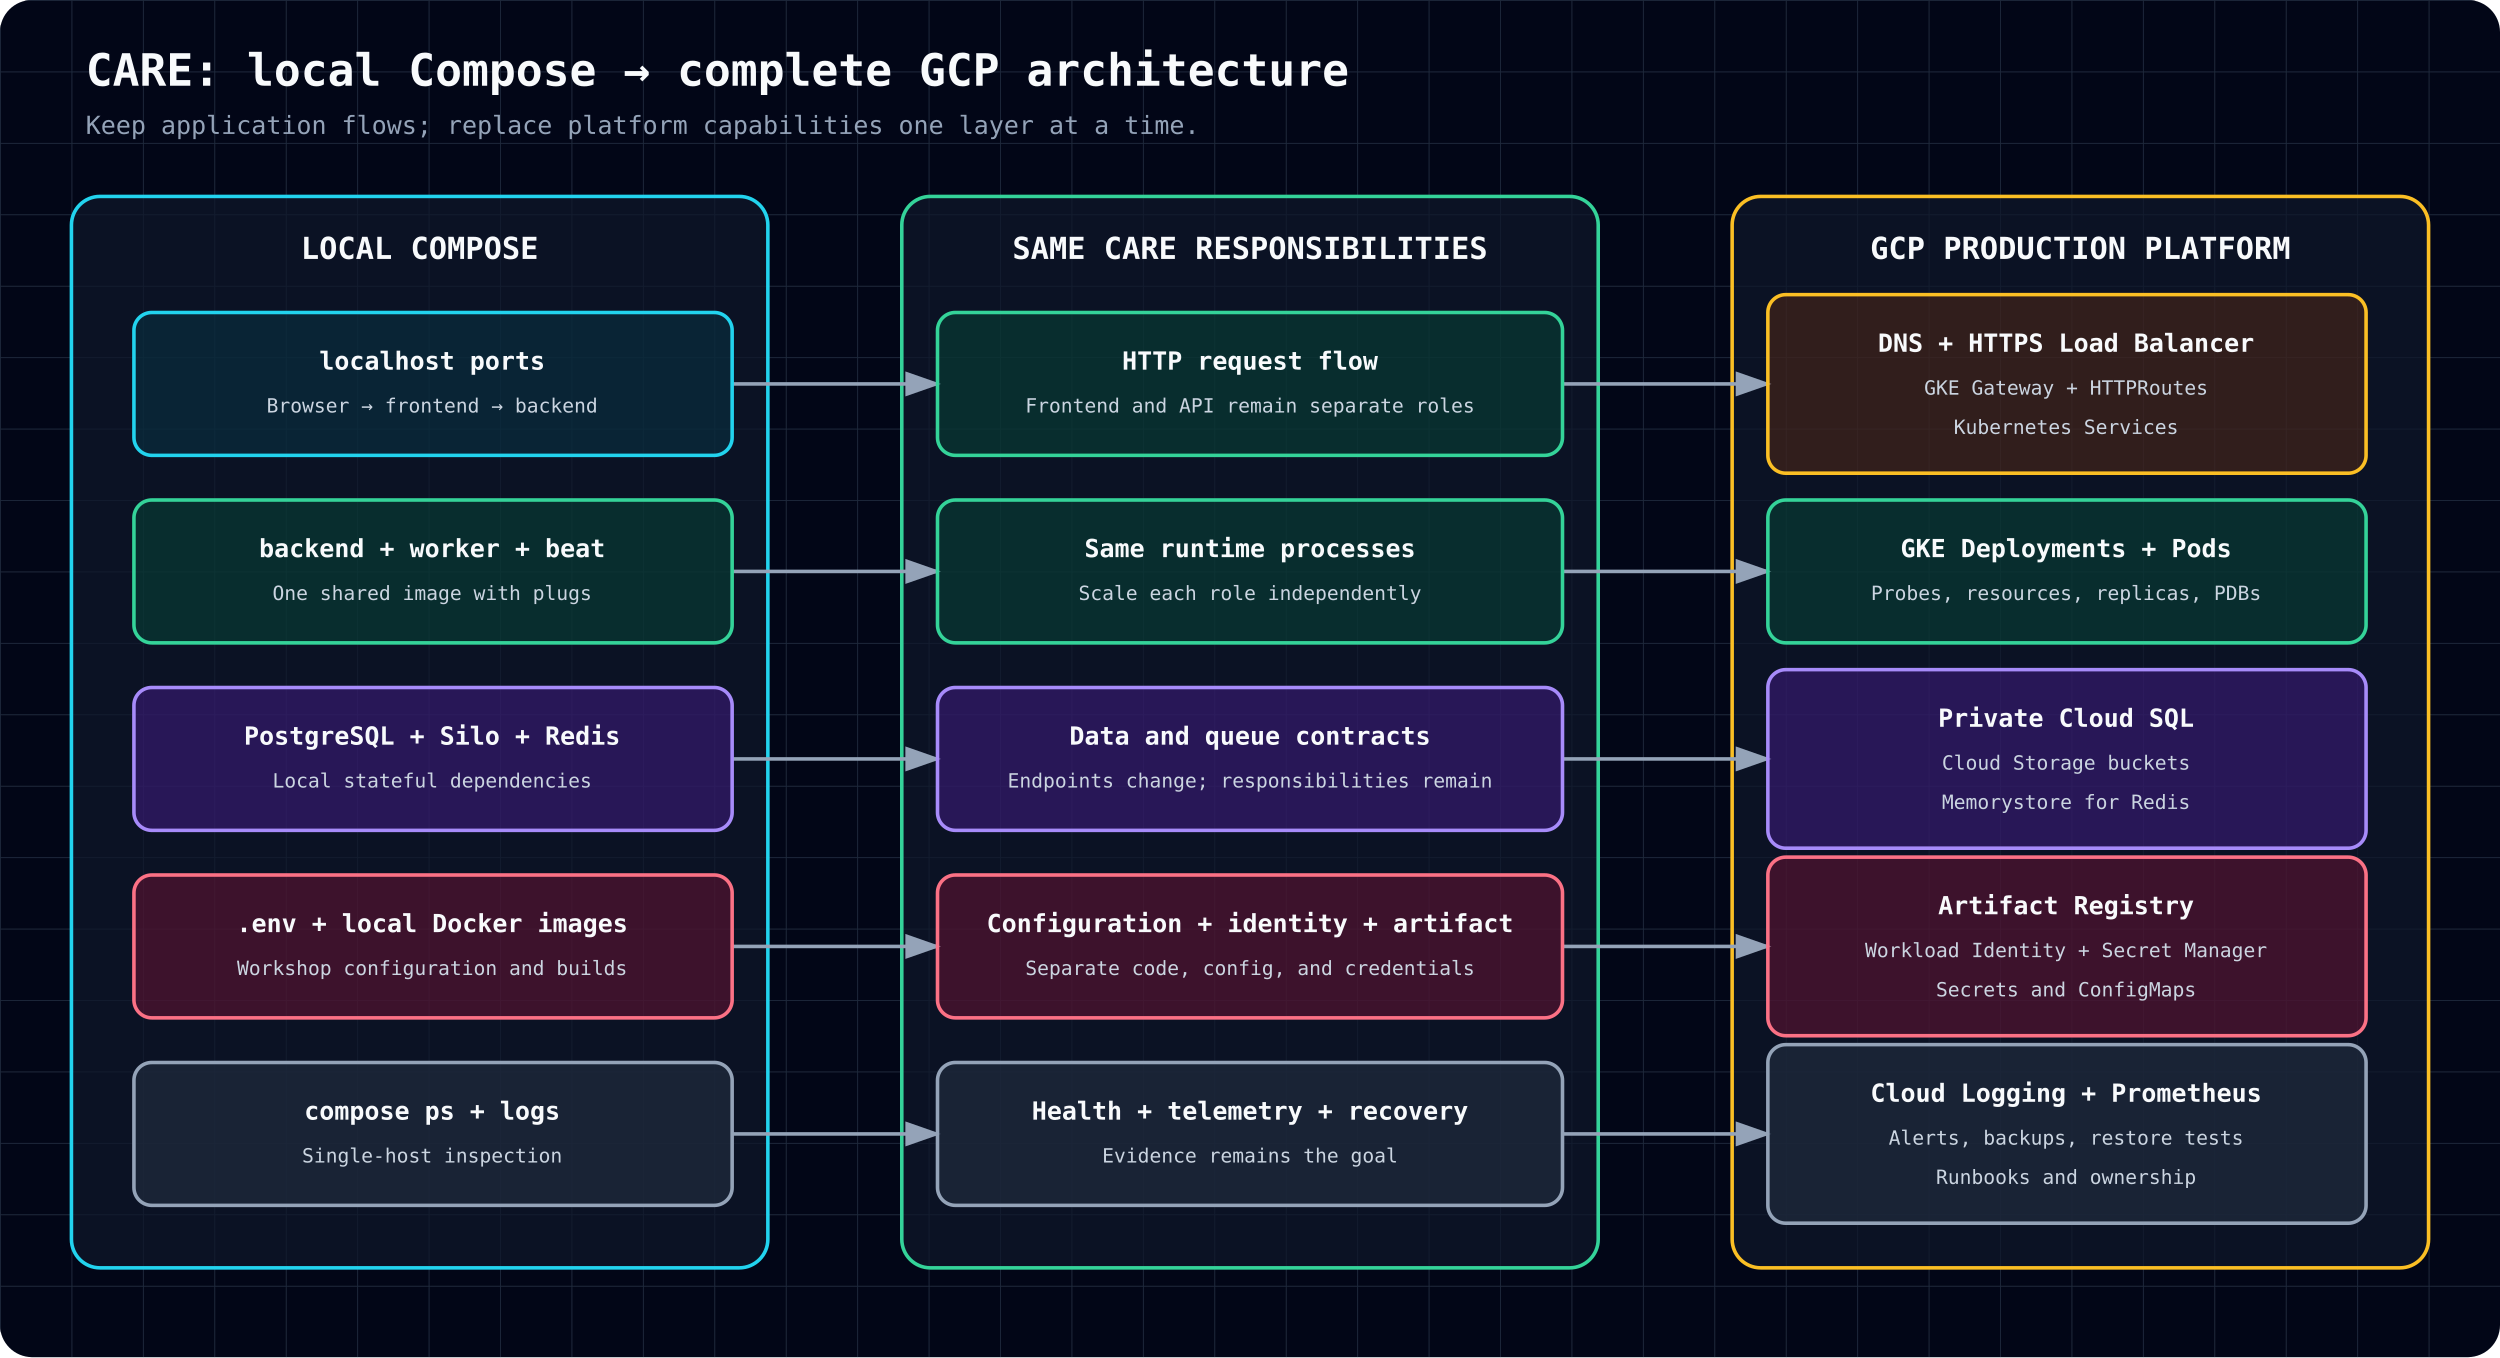
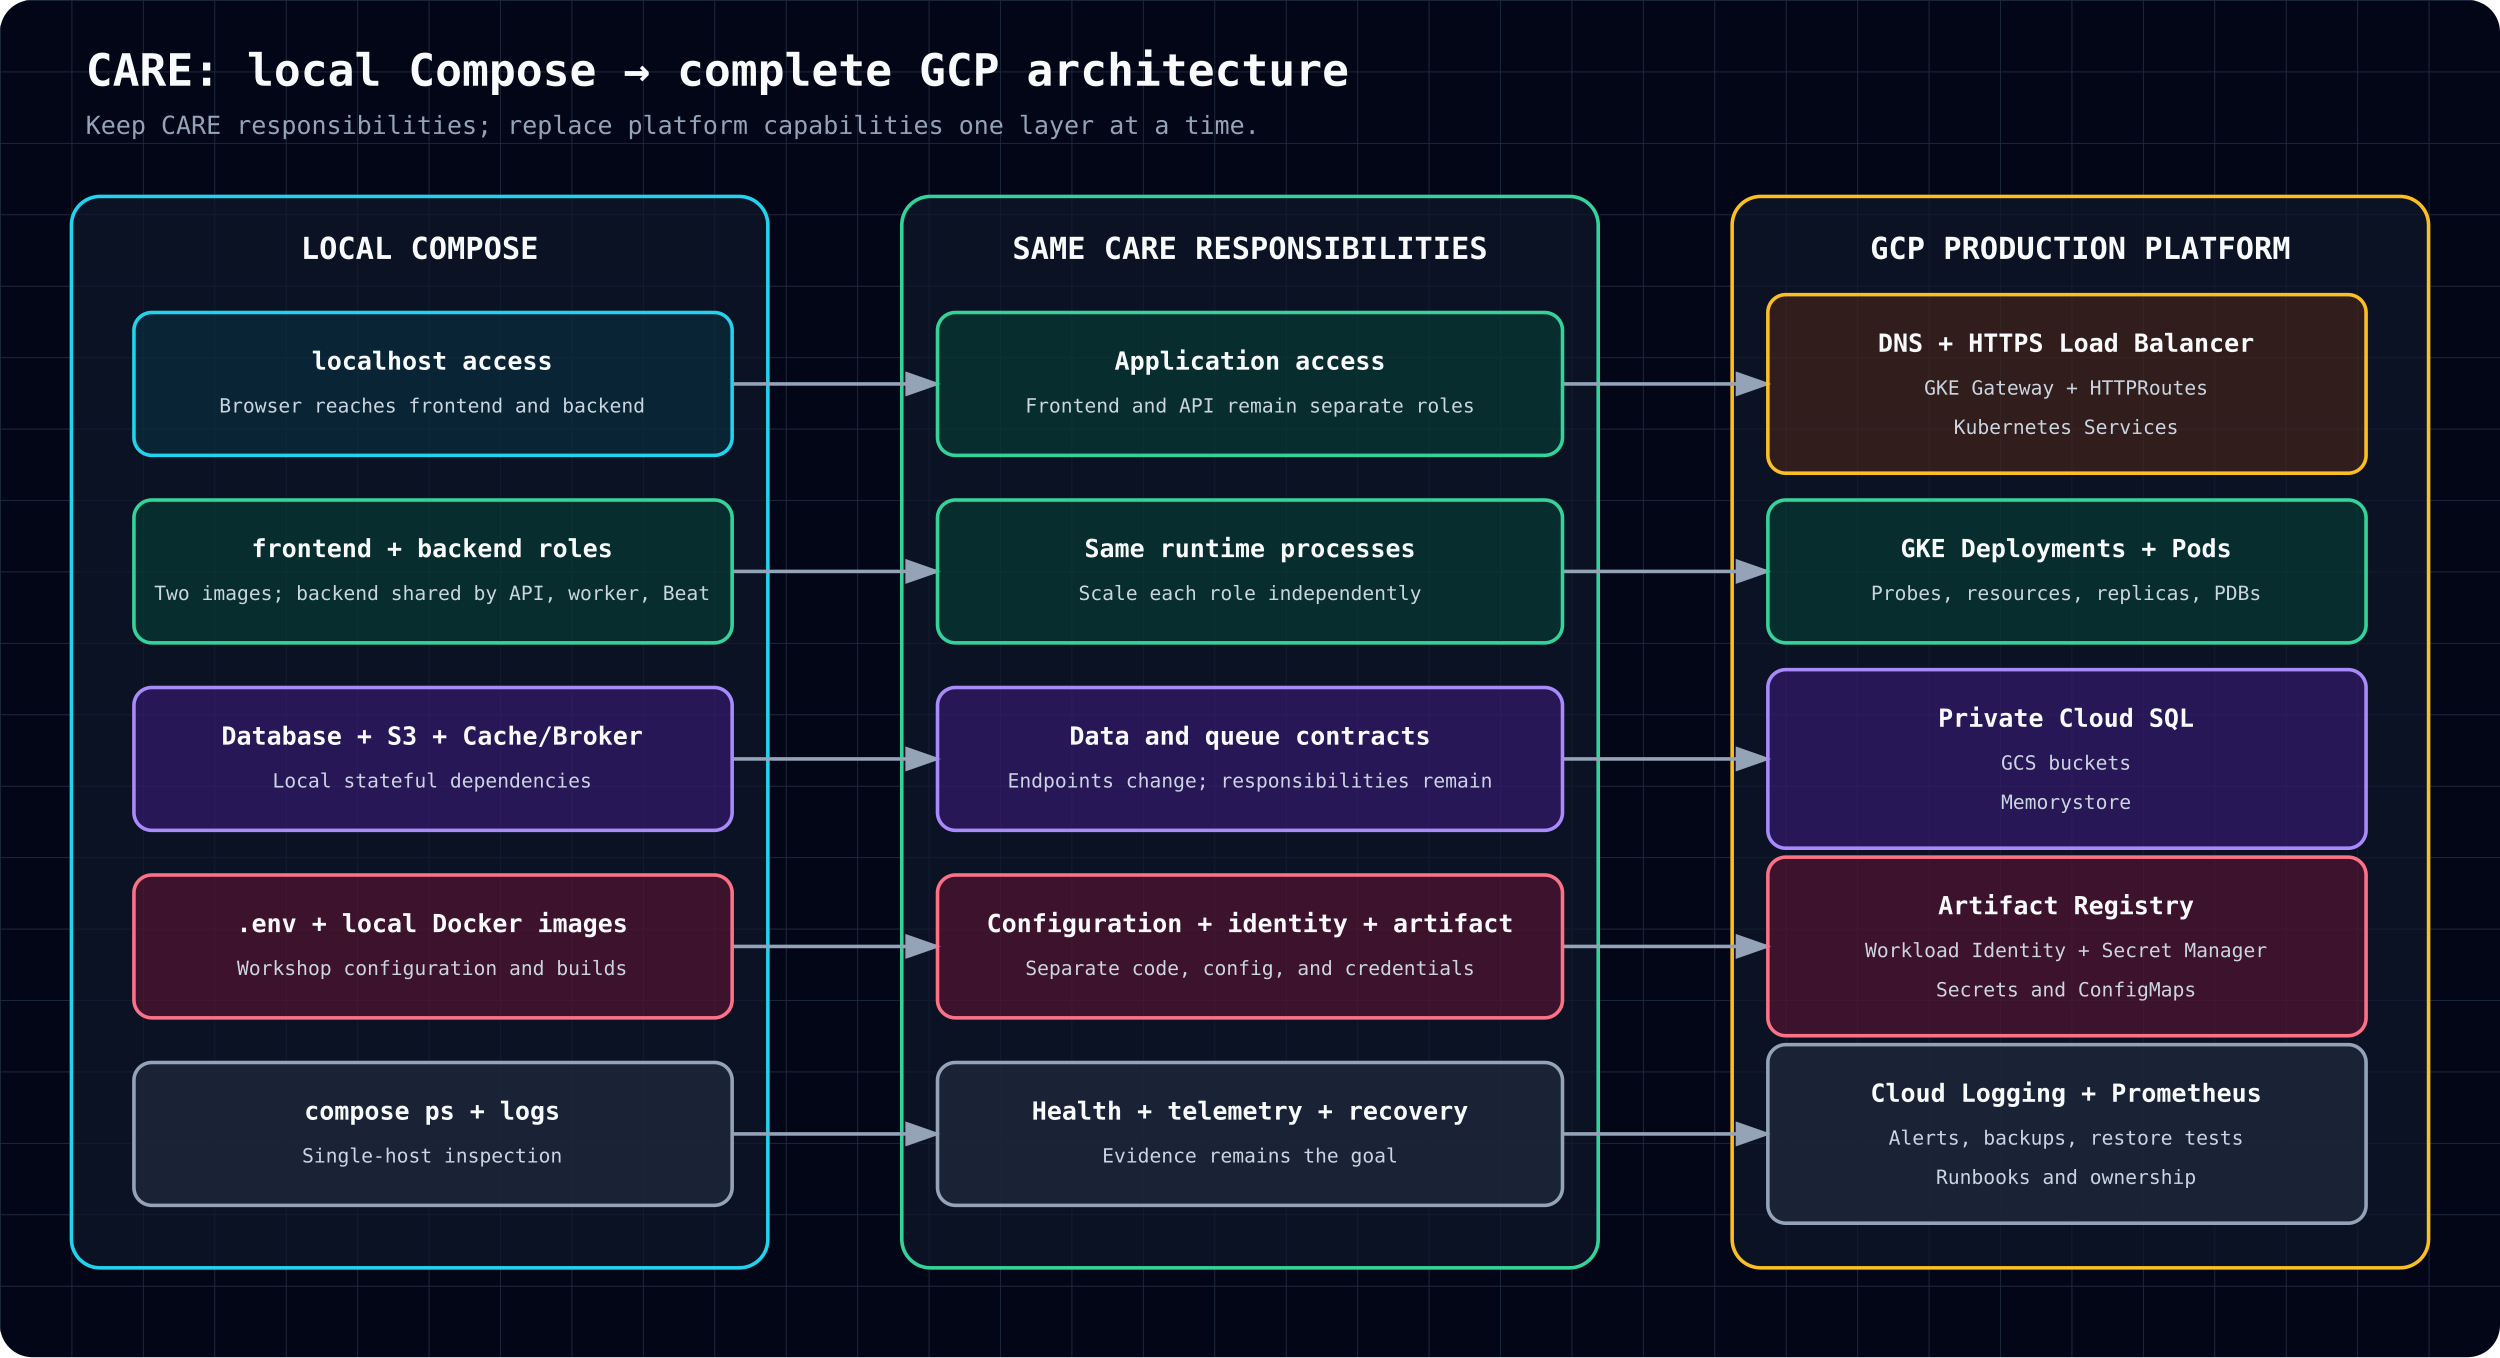
<svg xmlns="http://www.w3.org/2000/svg" width="1400" height="760" viewBox="0 0 1400 760" role="img" aria-labelledby="title desc">
  <defs>
    <pattern id="grid" width="40" height="40" patternUnits="userSpaceOnUse">
      <path d="M40 0H0V40" fill="none" stroke="#1e293b" />
    </pattern>
    <marker id="arrow" markerWidth="10" markerHeight="7" refX="9" refY="3.5" orient="auto">
      <polygon points="0 0,10 3.5,0 7" fill="#94a3b8" />
    </marker>
    <style>
      .title{font:700 25px ui-monospace,SFMono-Regular,Menlo,monospace;fill:#f8fafc}.sub{font:14px ui-monospace,SFMono-Regular,Menlo,monospace;fill:#94a3b8}.head{font:700 17px ui-monospace,SFMono-Regular,Menlo,monospace;fill:#f8fafc;text-anchor:middle}.name{font:700 14px ui-monospace,SFMono-Regular,Menlo,monospace;fill:#f8fafc;text-anchor:middle}.detail{font:11px ui-monospace,SFMono-Regular,Menlo,monospace;fill:#cbd5e1;text-anchor:middle}.arrow{fill:none;stroke:#94a3b8;stroke-width:2;marker-end:url(#arrow)}
    </style>
  </defs>
  <rect width="1400" height="760" rx="18" fill="#020617" />
  <rect width="1400" height="760" rx="18" fill="url(#grid)" />
  <text x="48" y="48" class="title">CARE: local Compose → complete GCP architecture</text>
-   <text x="48" y="75" class="sub">Keep application flows; replace platform capabilities one layer at a time.</text>
+   <text x="48" y="75" class="sub">Keep CARE responsibilities; replace platform capabilities one layer at a time.</text>
  <rect x="40" y="110" width="390" height="600" rx="16" fill="rgba(15,23,42,.7)" stroke="#22d3ee" stroke-width="2" />
  <text x="235" y="145" class="head">LOCAL COMPOSE</text>
  <rect x="505" y="110" width="390" height="600" rx="16" fill="rgba(15,23,42,.7)" stroke="#34d399" stroke-width="2" />
  <text x="700" y="145" class="head">SAME CARE RESPONSIBILITIES</text>
  <rect x="970" y="110" width="390" height="600" rx="16" fill="rgba(15,23,42,.7)" stroke="#fbbf24" stroke-width="2" />
  <text x="1165" y="145" class="head">GCP PRODUCTION PLATFORM</text>
  <path class="arrow" d="M410 215H525" />
  <path class="arrow" d="M875 215H990" />
  <path class="arrow" d="M410 320H525" />
  <path class="arrow" d="M875 320H990" />
  <path class="arrow" d="M410 425H525" />
  <path class="arrow" d="M875 425H990" />
  <path class="arrow" d="M410 530H525" />
  <path class="arrow" d="M875 530H990" />
  <path class="arrow" d="M410 635H525" />
  <path class="arrow" d="M875 635H990" />
  <rect x="75" y="175" width="335" height="80" rx="10" fill="rgba(8,51,68,.55)" stroke="#22d3ee" stroke-width="2" />
-   <text x="242" y="207" class="name">localhost ports</text>
-   <text x="242" y="231" class="detail">Browser → frontend → backend</text>
+   <text x="242" y="207" class="name">localhost access</text>
+   <text x="242" y="231" class="detail">Browser reaches frontend and backend</text>
  <rect x="525" y="175" width="350" height="80" rx="10" fill="rgba(6,78,59,.45)" stroke="#34d399" stroke-width="2" />
-   <text x="700" y="207" class="name">HTTP request flow</text>
+   <text x="700" y="207" class="name">Application access</text>
  <text x="700" y="231" class="detail">Frontend and API remain separate roles</text>
  <rect x="990" y="165" width="335" height="100" rx="10" fill="rgba(120,53,15,.35)" stroke="#fbbf24" stroke-width="2" />
  <text x="1157" y="197" class="name">DNS + HTTPS Load Balancer</text>
  <text x="1157" y="221" class="detail">GKE Gateway + HTTPRoutes</text>
  <text x="1157" y="243" class="detail">Kubernetes Services</text>
  <rect x="75" y="280" width="335" height="80" rx="10" fill="rgba(6,78,59,.45)" stroke="#34d399" stroke-width="2" />
-   <text x="242" y="312" class="name">backend + worker + beat</text>
-   <text x="242" y="336" class="detail">One shared image with plugs</text>
+   <text x="242" y="312" class="name">frontend + backend roles</text>
+   <text x="242" y="336" class="detail">Two images; backend shared by API, worker, Beat</text>
  <rect x="525" y="280" width="350" height="80" rx="10" fill="rgba(6,78,59,.45)" stroke="#34d399" stroke-width="2" />
  <text x="700" y="312" class="name">Same runtime processes</text>
  <text x="700" y="336" class="detail">Scale each role independently</text>
  <rect x="990" y="280" width="335" height="80" rx="10" fill="rgba(6,78,59,.45)" stroke="#34d399" stroke-width="2" />
  <text x="1157" y="312" class="name">GKE Deployments + Pods</text>
  <text x="1157" y="336" class="detail">Probes, resources, replicas, PDBs</text>
  <rect x="75" y="385" width="335" height="80" rx="10" fill="rgba(76,29,149,.45)" stroke="#a78bfa" stroke-width="2" />
-   <text x="242" y="417" class="name">PostgreSQL + Silo + Redis</text>
+   <text x="242" y="417" class="name">Database + S3 + Cache/Broker</text>
  <text x="242" y="441" class="detail">Local stateful dependencies</text>
  <rect x="525" y="385" width="350" height="80" rx="10" fill="rgba(76,29,149,.45)" stroke="#a78bfa" stroke-width="2" />
  <text x="700" y="417" class="name">Data and queue contracts</text>
  <text x="700" y="441" class="detail">Endpoints change; responsibilities remain</text>
  <rect x="990" y="375" width="335" height="100" rx="10" fill="rgba(76,29,149,.45)" stroke="#a78bfa" stroke-width="2" />
  <text x="1157" y="407" class="name">Private Cloud SQL</text>
-   <text x="1157" y="431" class="detail">Cloud Storage buckets</text>
-   <text x="1157" y="453" class="detail">Memorystore for Redis</text>
+   <text x="1157" y="431" class="detail">GCS buckets</text>
+   <text x="1157" y="453" class="detail">Memorystore</text>
  <rect x="75" y="490" width="335" height="80" rx="10" fill="rgba(136,19,55,.4)" stroke="#fb7185" stroke-width="2" />
  <text x="242" y="522" class="name">.env + local Docker images</text>
  <text x="242" y="546" class="detail">Workshop configuration and builds</text>
  <rect x="525" y="490" width="350" height="80" rx="10" fill="rgba(136,19,55,.4)" stroke="#fb7185" stroke-width="2" />
  <text x="700" y="522" class="name">Configuration + identity + artifact</text>
  <text x="700" y="546" class="detail">Separate code, config, and credentials</text>
  <rect x="990" y="480" width="335" height="100" rx="10" fill="rgba(136,19,55,.4)" stroke="#fb7185" stroke-width="2" />
  <text x="1157" y="512" class="name">Artifact Registry</text>
  <text x="1157" y="536" class="detail">Workload Identity + Secret Manager</text>
  <text x="1157" y="558" class="detail">Secrets and ConfigMaps</text>
  <rect x="75" y="595" width="335" height="80" rx="10" fill="rgba(30,41,59,.75)" stroke="#94a3b8" stroke-width="2" />
  <text x="242" y="627" class="name">compose ps + logs</text>
  <text x="242" y="651" class="detail">Single-host inspection</text>
  <rect x="525" y="595" width="350" height="80" rx="10" fill="rgba(30,41,59,.75)" stroke="#94a3b8" stroke-width="2" />
  <text x="700" y="627" class="name">Health + telemetry + recovery</text>
  <text x="700" y="651" class="detail">Evidence remains the goal</text>
  <rect x="990" y="585" width="335" height="100" rx="10" fill="rgba(30,41,59,.75)" stroke="#94a3b8" stroke-width="2" />
  <text x="1157" y="617" class="name">Cloud Logging + Prometheus</text>
  <text x="1157" y="641" class="detail">Alerts, backups, restore tests</text>
  <text x="1157" y="663" class="detail">Runbooks and ownership</text>
</svg>
